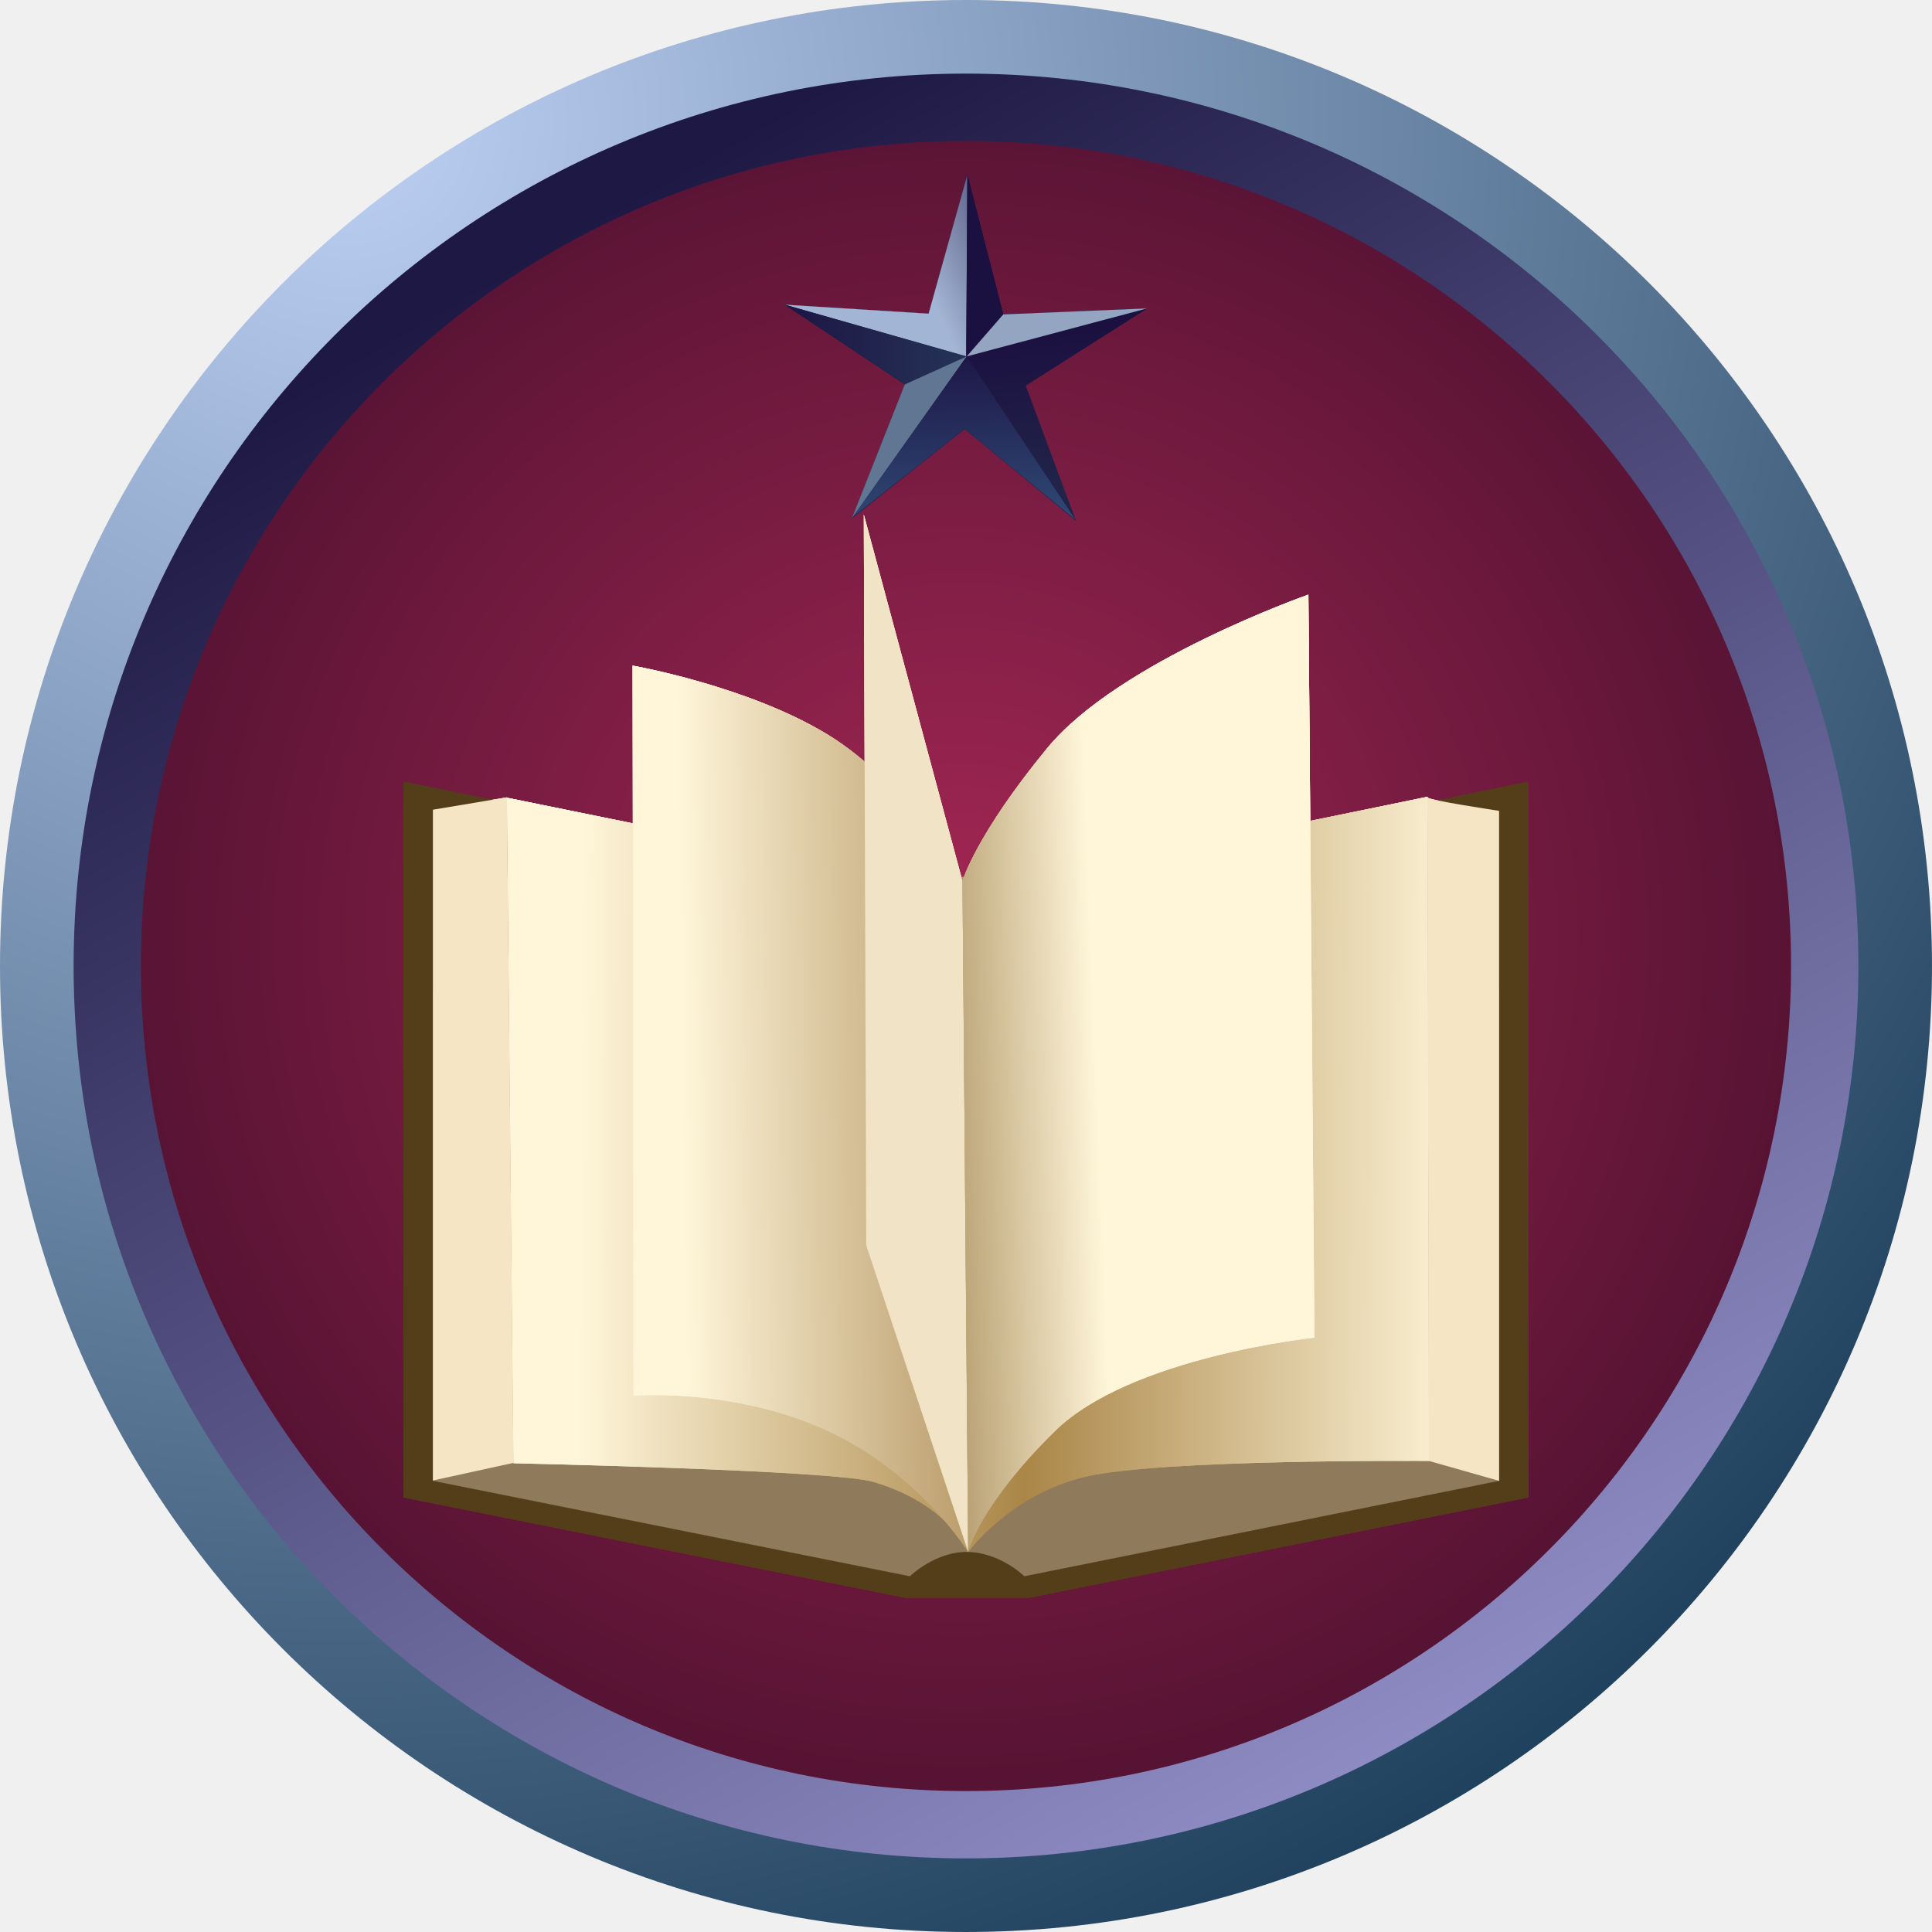
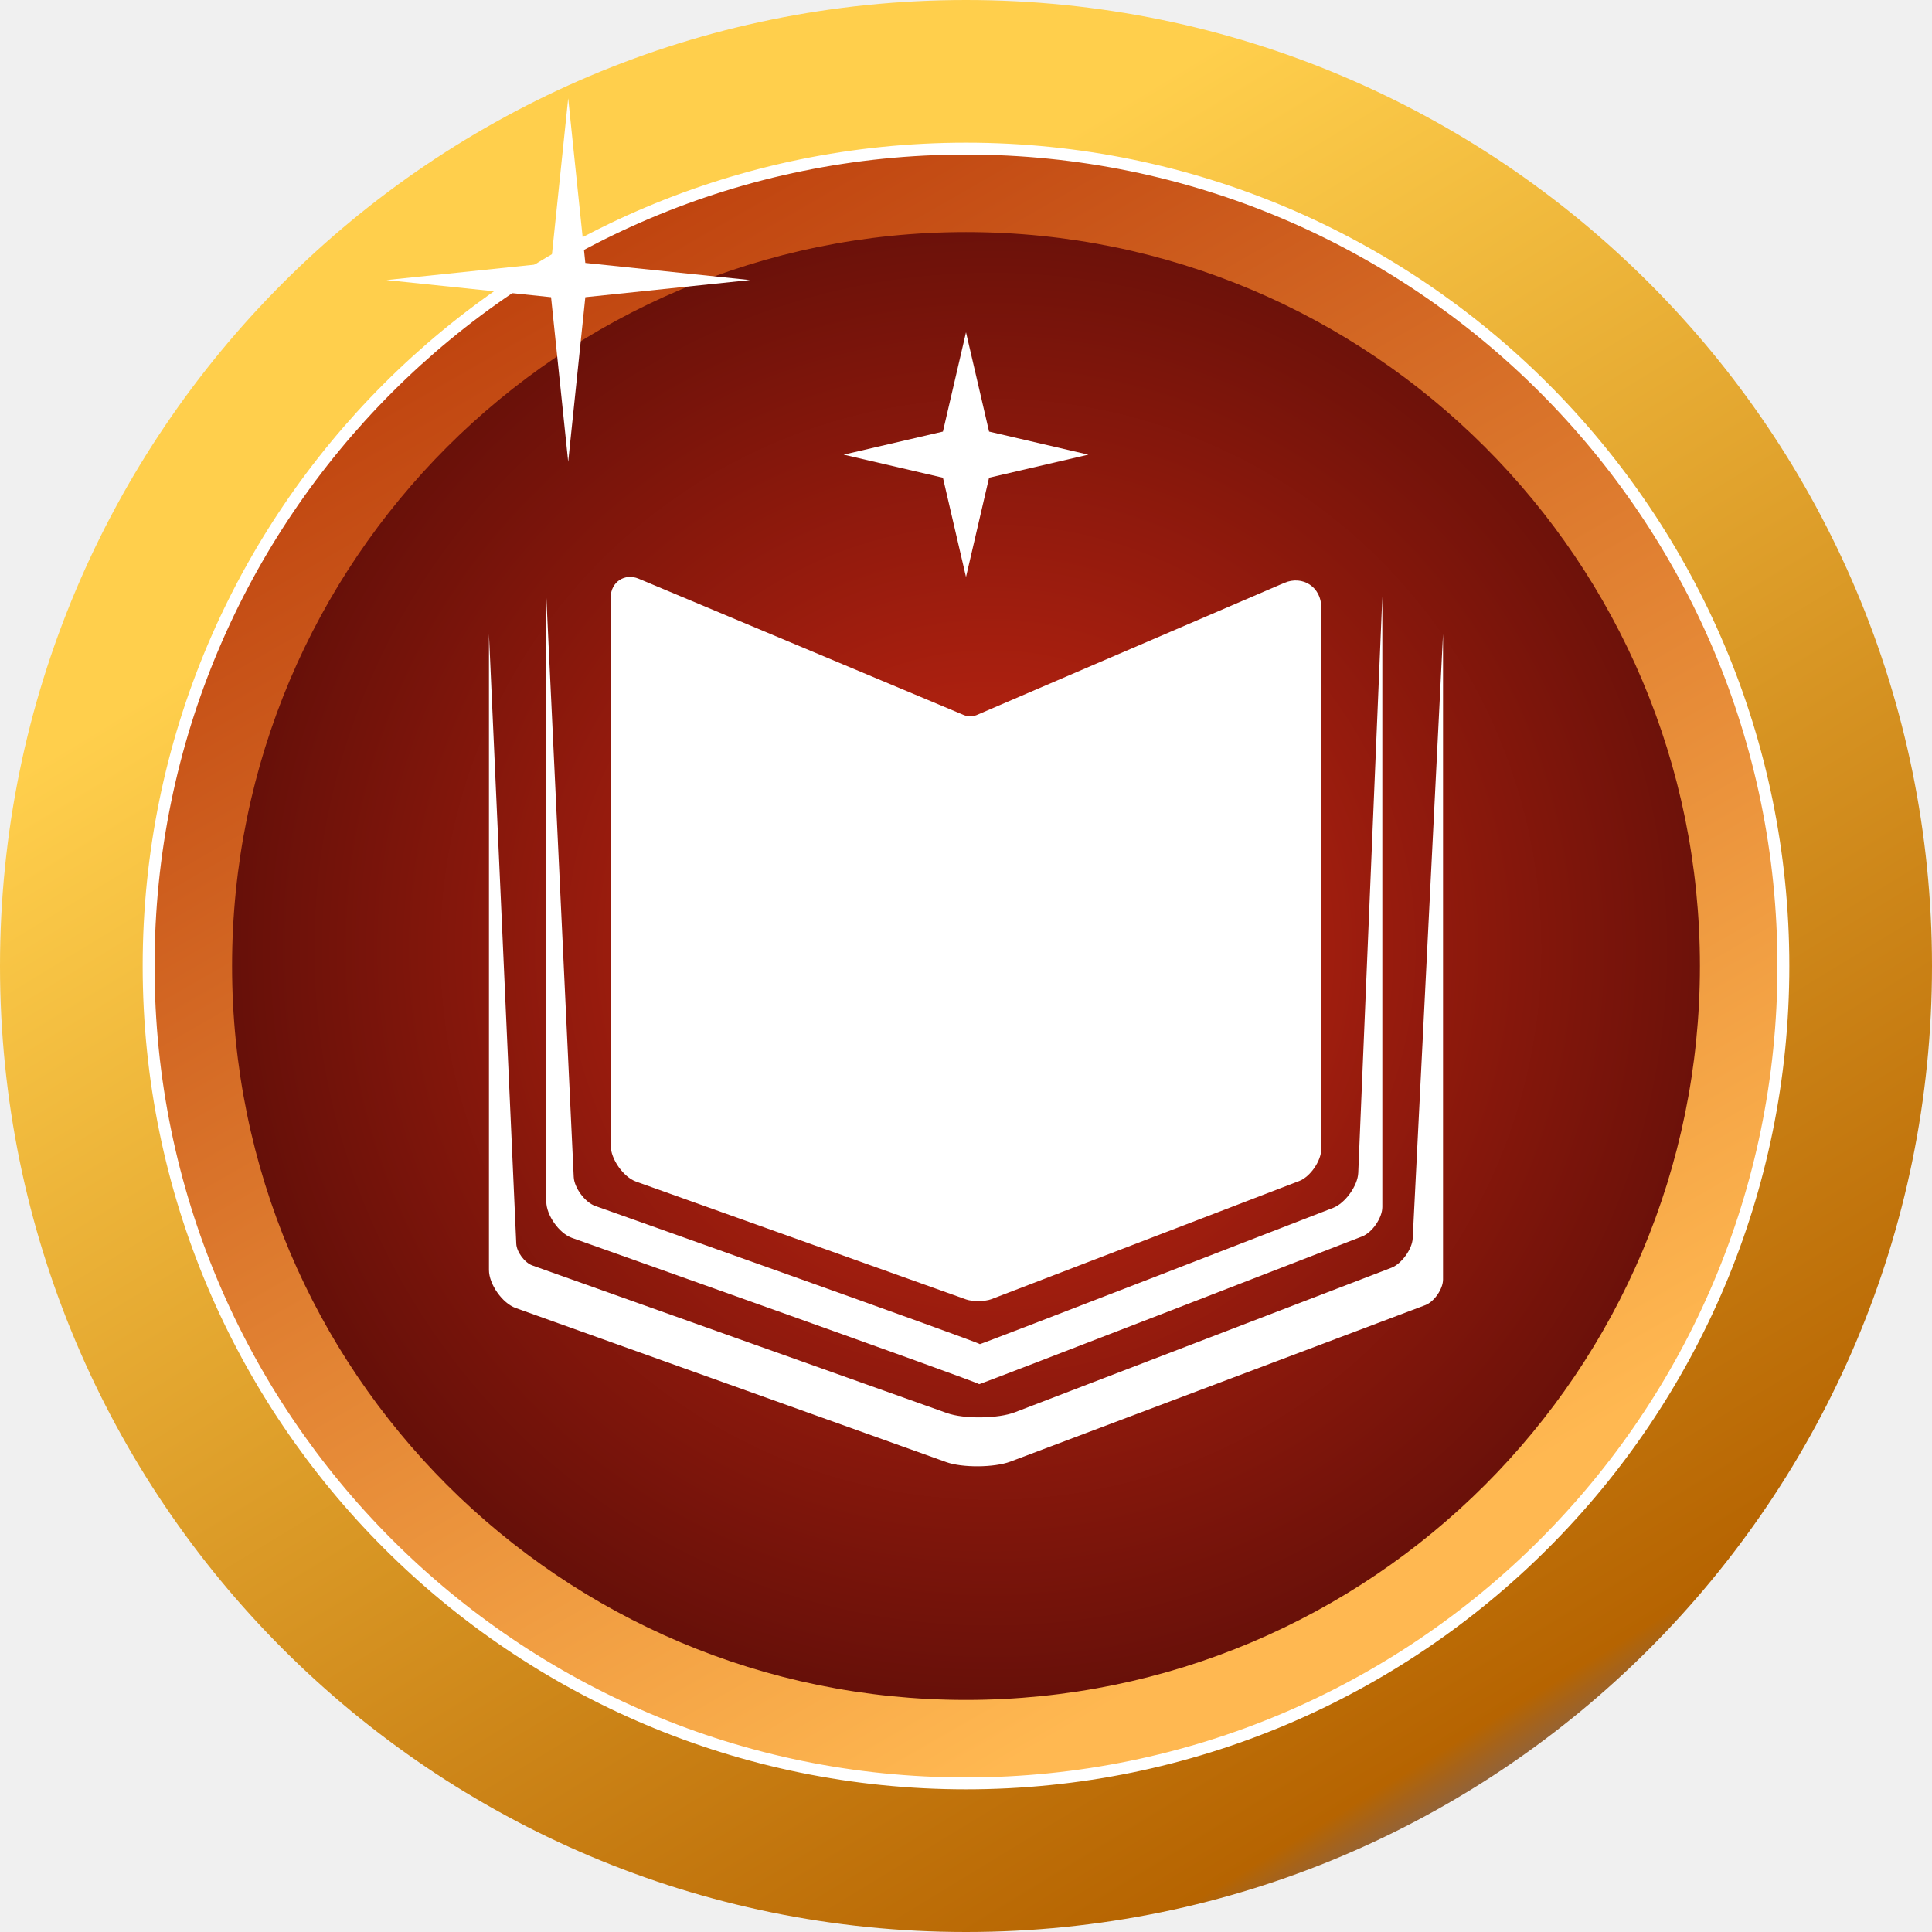
- <svg xmlns="http://www.w3.org/2000/svg" version="1.1" width="266.707" height="266.707" viewBox="1201.338,523.394,266.707,266.707">
-   <defs id="element-1415">
-     <clipPath id="clip-1">
-       <path d="M1201.338,790.101v-266.707h266.707v266.707z" id="element-1416" fill="none" stroke="none" stroke-width="1" stroke-linecap="butt" stroke-linejoin="miter" />
-     </clipPath>
-     <radialGradient cx="1249.443" cy="540.618" r="291.67" gradientUnits="userSpaceOnUse" id="color-1">
-       <stop offset="0" stop-color="#bdd0f4" id="element-1417" />
-       <stop offset="1" stop-color="#173a56" id="element-1418" />
+ <svg xmlns="http://www.w3.org/2000/svg" version="1.1" width="1300.156" height="1300.156" viewBox="153.016,207.459,1300.156,1300.156">
+   <defs id="element-400">
+     <linearGradient x1="580.095" y1="474.475" x2="1212.906" y2="1513.195" gradientUnits="userSpaceOnUse" id="color-1">
+       <stop offset="0" stop-color="#ffcf4c" id="element-401" />
+       <stop offset="0.872" stop-color="#b66401" id="element-402" />
+       <stop offset="0.971" stop-color="#335fcd" id="element-403" />
+       <stop offset="1" stop-color="#747e9a" id="element-404" />
+     </linearGradient>
+     <linearGradient x1="1023.89" y1="1285.759" x2="507.994" y2="387.643" gradientUnits="userSpaceOnUse" id="color-2">
+       <stop offset="0" stop-color="#ffb851" id="element-405" />
+       <stop offset="1" stop-color="#bf430f" id="element-406" />
+     </linearGradient>
+     <radialGradient cx="819.779" cy="846.218" r="741.014" gradientUnits="userSpaceOnUse" id="color-3">
+       <stop offset="0" stop-color="#cd2812" id="element-407" />
+       <stop offset="1" stop-color="#380505" id="element-408" />
    </radialGradient>
-     <linearGradient x1="1281.321" y1="554.558" x2="1403.18" y2="766.67" gradientUnits="userSpaceOnUse" id="color-2">
-       <stop offset="0" stop-color="#1e1944" id="element-1419" />
-       <stop offset="1" stop-color="#908ec6" id="element-1420" />
-     </linearGradient>
-     <radialGradient cx="1334.017" cy="652.452" r="123.31" gradientUnits="userSpaceOnUse" id="color-3">
-       <stop offset="0" stop-color="#a32753" id="element-1421" />
-       <stop offset="1" stop-color="#531232" id="element-1422" />
-     </radialGradient>
-     <linearGradient x1="1341.934" y1="590.688" x2="1339.789" y2="570.092" gradientUnits="userSpaceOnUse" id="color-4">
-       <stop offset="0" stop-color="#212349" id="element-1423" />
-       <stop offset="1" stop-color="#1b1141" id="element-1424" />
-     </linearGradient>
-     <linearGradient x1="1324.668" y1="552.893" x2="1346.645" y2="542.873" gradientUnits="userSpaceOnUse" id="color-5">
-       <stop offset="0" stop-color="#a3b5d4" id="element-1425" />
-       <stop offset="1" stop-color="#1b1141" id="element-1426" />
-     </linearGradient>
-     <linearGradient x1="1351.835" y1="568.619" x2="1335.952" y2="557.32" gradientUnits="userSpaceOnUse" id="color-6">
-       <stop offset="0" stop-color="#1b1141" id="element-1427" />
-       <stop offset="1" stop-color="#1b1141" id="element-1428" />
-     </linearGradient>
-     <linearGradient x1="1354.121" y1="567.973" x2="1305.635" y2="569.004" gradientUnits="userSpaceOnUse" id="color-7">
-       <stop offset="0" stop-color="#2c4a66" id="element-1429" />
-       <stop offset="1" stop-color="#1b1141" id="element-1430" />
-     </linearGradient>
-     <linearGradient x1="1335.76" y1="611.234" x2="1334.402" y2="569.392" gradientUnits="userSpaceOnUse" id="color-8">
-       <stop offset="0" stop-color="#3c6a93" id="element-1431" />
-       <stop offset="1" stop-color="#1b1141" id="element-1432" />
-     </linearGradient>
-     <linearGradient x1="1341.934" y1="590.688" x2="1339.789" y2="570.092" gradientUnits="userSpaceOnUse" id="color-9">
-       <stop offset="0" stop-color="#212349" id="element-1433" />
-       <stop offset="1" stop-color="#1b1141" id="element-1434" />
-     </linearGradient>
-     <linearGradient x1="1324.668" y1="552.893" x2="1346.645" y2="542.873" gradientUnits="userSpaceOnUse" id="color-10">
-       <stop offset="0" stop-color="#a3b5d4" id="element-1435" />
-       <stop offset="1" stop-color="#1b1141" id="element-1436" />
-     </linearGradient>
-     <linearGradient x1="1351.835" y1="568.619" x2="1335.952" y2="557.32" gradientUnits="userSpaceOnUse" id="color-11">
-       <stop offset="0" stop-color="#1b1141" id="element-1437" />
-       <stop offset="1" stop-color="#1b1141" id="element-1438" />
-     </linearGradient>
-     <linearGradient x1="1354.121" y1="567.973" x2="1305.635" y2="569.004" gradientUnits="userSpaceOnUse" id="color-12">
-       <stop offset="0" stop-color="#2c4a66" id="element-1439" />
-       <stop offset="1" stop-color="#1b1141" id="element-1440" />
-     </linearGradient>
-     <linearGradient x1="1335.76" y1="611.234" x2="1334.402" y2="569.392" gradientUnits="userSpaceOnUse" id="color-13">
-       <stop offset="0" stop-color="#3c6a93" id="element-1441" />
-       <stop offset="1" stop-color="#1b1141" id="element-1442" />
-     </linearGradient>
-     <clipPath id="clip-2">
-       <path d="M1257.052,744.001v-149.585h155.272v149.585z" id="element-1443" fill="none" stroke="none" stroke-width="1" stroke-linecap="butt" stroke-linejoin="miter" />
-     </clipPath>
-     <linearGradient x1="1403.768" y1="703.892" x2="1281.064" y2="703.227" gradientUnits="userSpaceOnUse" id="color-14">
-       <stop offset="0" stop-color="#fff6da" id="element-1444" />
-       <stop offset="0.496" stop-color="#aa8648" id="element-1445" />
-       <stop offset="1" stop-color="#fff6da" id="element-1446" />
-     </linearGradient>
-     <linearGradient x1="1295.424" y1="680.476" x2="1360.618" y2="679.558" gradientUnits="userSpaceOnUse" id="color-15">
-       <stop offset="0" stop-color="#fff6da" id="element-1447" />
-       <stop offset="1" stop-color="#8c6122" id="element-1448" />
-     </linearGradient>
-     <linearGradient x1="1353.732" y1="694.709" x2="1318.379" y2="696.086" gradientUnits="userSpaceOnUse" id="color-16">
-       <stop offset="0" stop-color="#fff6da" id="element-1449" />
-       <stop offset="1" stop-color="#87642a" id="element-1450" />
-     </linearGradient>
-     <linearGradient x1="1403.768" y1="703.892" x2="1281.064" y2="703.227" gradientUnits="userSpaceOnUse" id="color-17">
-       <stop offset="0" stop-color="#fff6da" id="element-1451" />
-       <stop offset="0.496" stop-color="#aa8648" id="element-1452" />
-       <stop offset="1" stop-color="#fff6da" id="element-1453" />
-     </linearGradient>
-     <linearGradient x1="1295.424" y1="680.476" x2="1360.618" y2="679.558" gradientUnits="userSpaceOnUse" id="color-18">
-       <stop offset="0" stop-color="#fff6da" id="element-1454" />
-       <stop offset="1" stop-color="#8c6122" id="element-1455" />
-     </linearGradient>
-     <linearGradient x1="1353.732" y1="694.709" x2="1318.379" y2="696.086" gradientUnits="userSpaceOnUse" id="color-19">
-       <stop offset="0" stop-color="#fff6da" id="element-1456" />
-       <stop offset="1" stop-color="#87642a" id="element-1457" />
-     </linearGradient>
-     <linearGradient x1="1403.768" y1="703.892" x2="1281.064" y2="703.227" gradientUnits="userSpaceOnUse" id="color-20">
-       <stop offset="0" stop-color="#fff6da" id="element-1458" />
-       <stop offset="0.496" stop-color="#aa8648" id="element-1459" />
-       <stop offset="1" stop-color="#fff6da" id="element-1460" />
-     </linearGradient>
-     <linearGradient x1="1403.768" y1="703.892" x2="1281.064" y2="703.227" gradientUnits="userSpaceOnUse" id="color-21">
-       <stop offset="0" stop-color="#fff6da" id="element-1461" />
-       <stop offset="0.496" stop-color="#aa8648" id="element-1462" />
-       <stop offset="1" stop-color="#fff6da" id="element-1463" />
-     </linearGradient>
-     <linearGradient x1="1295.424" y1="680.476" x2="1360.618" y2="679.558" gradientUnits="userSpaceOnUse" id="color-22">
-       <stop offset="0" stop-color="#fff6da" id="element-1464" />
-       <stop offset="1" stop-color="#8c6122" id="element-1465" />
-     </linearGradient>
-     <linearGradient x1="1295.424" y1="680.476" x2="1360.618" y2="679.558" gradientUnits="userSpaceOnUse" id="color-23">
-       <stop offset="0" stop-color="#fff6da" id="element-1466" />
-       <stop offset="1" stop-color="#8c6122" id="element-1467" />
-     </linearGradient>
-     <linearGradient x1="1353.732" y1="694.709" x2="1318.379" y2="696.086" gradientUnits="userSpaceOnUse" id="color-24">
-       <stop offset="0" stop-color="#fff6da" id="element-1468" />
-       <stop offset="1" stop-color="#87642a" id="element-1469" />
-     </linearGradient>
-     <linearGradient x1="1353.732" y1="694.709" x2="1318.379" y2="696.086" gradientUnits="userSpaceOnUse" id="color-25">
-       <stop offset="0" stop-color="#fff6da" id="element-1470" />
-       <stop offset="1" stop-color="#87642a" id="element-1471" />
-     </linearGradient>
  </defs>
-   <g fill="none" fill-rule="nonzero" stroke="none" stroke-width="none" stroke-linecap="none" stroke-linejoin="none" stroke-miterlimit="10" stroke-dasharray="" stroke-dashoffset="0" font-family="none" font-weight="none" font-size="none" text-anchor="none" id="element-1472">
-     <g id="element-1473">
-       <g clip-path="url(#clip-1)" id="Group 1">
-         <g id="element-1474" stroke-width="0" stroke-linecap="round" stroke-linejoin="round">
-           <g id="element-1475">
-             <g id="element-1476">
-               <path d="M1201.338,656.747c0,-73.649 59.704,-133.353 133.353,-133.353c73.649,0 133.353,59.704 133.353,133.353c0,73.649 -59.704,133.353 -133.353,133.353c-73.649,0 -133.353,-59.704 -133.353,-133.353z" id="Path 1" fill="url(#color-1)" stroke="#000000" />
-               <path d="M1211.5,656.747c0,-68.036 55.154,-123.191 123.191,-123.191c68.036,0 123.191,55.154 123.191,123.191c0,68.036 -55.154,123.191 -123.191,123.191c-68.036,0 -123.191,-55.154 -123.191,-123.191z" id="element-1477" fill="url(#color-2)" stroke="#000000" />
-               <path d="M1220.794,656.747c0,-62.904 50.994,-113.897 113.897,-113.897c62.904,0 113.897,50.994 113.897,113.897c0,62.904 -50.994,113.897 -113.897,113.897c-62.904,0 -113.897,-50.994 -113.897,-113.897z" id="element-1478" fill="url(#color-3)" stroke="#000000" />
-               <g id="element-1479" stroke="#ff2020">
-                 <path d="M1339.832,566.799l19.863,-0.832l-16.779,10.662l6.929,18.634l-15.325,-12.663l-15.58,12.348l7.308,-18.488l-16.558,-11.002l19.842,1.237l5.347,-19.148z" id="element-1480" fill="url(#color-4)" />
-                 <path d="M1334.721,572.612l-25.032,-7.154l19.842,1.237l5.347,-19.148z" id="element-1481" fill="url(#color-5)" />
-                 <path d="M1339.832,566.799l19.863,-0.832l-24.974,6.645l0.156,-25.065z" id="element-1482" fill="url(#color-6)" />
-                 <path d="M1326.247,576.46l-16.558,-11.002l25.104,7.135z" id="element-1483" fill="url(#color-7)" />
-                 <path d="M1334.792,572.593l-15.853,22.355l7.308,-18.488z" id="element-1484" fill="#617693" />
-                 <path d="M1334.519,582.6l-15.406,12.102l15.679,-22.109l15.003,22.536z" id="element-1485" fill="url(#color-8)" />
-                 <path d="M1339.832,566.799l19.863,-0.832l-24.903,6.626z" id="element-1486" fill="#93a5c0" />
-                 <path d="M1339.832,566.799l19.863,-0.832l-16.779,10.662l6.929,18.634l-15.325,-12.663l-15.58,12.348l7.308,-18.488l-16.558,-11.002l19.842,1.237l5.347,-19.148z" id="element-1487" fill="url(#color-9)" />
-                 <path d="M1334.721,572.612l-25.032,-7.154l19.842,1.237l5.347,-19.148z" id="element-1488" fill="url(#color-10)" />
-                 <path d="M1339.832,566.799l19.863,-0.832l-24.974,6.645l0.156,-25.065z" id="element-1489" fill="url(#color-11)" />
-                 <path d="M1326.247,576.46l-16.558,-11.002l25.104,7.135z" id="element-1490" fill="url(#color-12)" />
-                 <path d="M1334.792,572.593l-15.853,22.355l7.308,-18.488z" id="element-1491" fill="#617693" />
-                 <path d="M1334.519,582.6l-15.406,12.102l15.679,-22.109l15.003,22.536z" id="element-1492" fill="url(#color-13)" />
-                 <path d="M1339.832,566.799l19.863,-0.832l-24.903,6.626z" id="element-1493" fill="#93a5c0" />
-               </g>
-             </g>
-           </g>
-         </g>
+   <g fill="none" fill-rule="nonzero" stroke="none" stroke-width="none" stroke-linecap="round" stroke-linejoin="round" stroke-miterlimit="10" stroke-dasharray="" stroke-dashoffset="0" font-family="none" font-weight="none" font-size="none" text-anchor="none" id="element-409">
+     <g id="element-410">
+       <g id="Group 1">
+         <path d="M153.016,857.536c0,-359.028 291.05,-650.078 650.078,-650.078c359.028,0 650.078,291.05 650.078,650.078c0,359.028 -291.05,650.078 -650.078,650.078c-359.028,0 -650.078,-291.05 -650.078,-650.078z" id="Path 1 1" fill="url(#color-1)" stroke="#000000" stroke-width="0" />
+         <path d="M380.689,837.935c0,-244.113 198.524,-442.005 443.416,-442.005c244.892,0 443.416,197.893 443.416,442.005c0,244.113 -198.524,442.005 -443.416,442.005c-244.892,0 -443.416,-197.893 -443.416,-442.005z" id="element-411" fill="#ffffff" stroke="#000000" stroke-width="0" />
+         <path d="M253.028,857.536c0,-303.793 246.273,-550.066 550.066,-550.066c303.793,0 550.066,246.273 550.066,550.066c0,303.793 -246.273,550.066 -550.066,550.066c-303.793,0 -550.066,-246.273 -550.066,-550.066zM803.094,1345.83c269.677,0 488.294,-218.617 488.294,-488.294c0,-269.677 -218.617,-488.294 -488.294,-488.294c-269.677,0 -488.294,218.617 -488.294,488.294c0,269.677 218.617,488.294 488.294,488.294z" id="CompoundPath 1 1" fill="url(#color-2)" stroke="#ffffff" stroke-width="8" />
+         <path d="M820.188,1081.747c-4.224,1.622 -12.71,1.722 -16.971,0.2l-222.159,-79.328c-8.523,-3.043 -17.045,-15.136 -17.045,-24.186v-369.051c0,-10.181 9.389,-16.425 18.778,-12.489l217.472,91.18l1.581,0.663c2.086,0.875 6.252,0.856 8.33,-0.037l1.585,-0.681l205.471,-88.281c12.472,-5.359 24.944,2.857 24.944,16.432v364.526c0,7.918 -7.392,18.674 -14.785,21.512zM832.958,1191.062c-10.728,4.045 -32.25,4.228 -43.044,0.365l-289.84,-103.722c-9.004,-3.222 -18.008,-16.007 -18.008,-25.57v-428.056l18.38,410.387c0.244,5.459 5.637,12.751 10.785,14.584l279.089,99.363c11.476,4.086 34.324,3.806 45.697,-0.559l253.364,-97.248c6.802,-2.611 13.969,-12.499 14.335,-19.776l20.405,-406.751v434.432c0,6.375 -5.965,15 -11.93,17.25zM537.795,1040.454c-8.571,-3.08 -17.142,-15.267 -17.142,-24.374v-407.257l18.456,390.685c0.344,7.278 7.545,17.02 14.401,19.483c0,0 259.705,92.205 258.893,93.017c-0.812,0.812 237.789,-91.717 237.789,-91.717c8.073,-3.114 16.506,-14.872 16.867,-23.517l16.209,-387.951v410.9c0,7.286 -6.798,17.194 -13.596,19.816c0,0 -258.604,100.279 -257.736,99.411c0.868,-0.868 -274.142,-98.496 -274.142,-98.496zM803.094,1351.44c272.776,0 493.904,-221.128 493.904,-493.904c0,-272.776 -221.128,-493.904 -493.904,-493.904c-272.776,0 -493.904,221.128 -493.904,493.904c0,272.776 221.128,493.904 493.904,493.904z" id="element-412" fill="url(#color-3)" stroke="#000000" stroke-width="0" />
+         <path d="M523.854,384.399l11.531,-110.777l11.531,110.777l110.777,11.531l-110.777,11.531l-11.531,110.777l-11.531,-110.777l-110.777,-11.531z" id="element-413" fill="#ffffff" stroke="#ffffff" stroke-width="0" />
      </g>
    </g>
-     <g id="element-1494">
-       <g clip-path="url(#clip-2)" id="element-1495">
-         <g id="Group 1 1" stroke="#000000" stroke-width="0" stroke-linecap="round" stroke-linejoin="round">
-           <path d="M1343.191,744.003h-16.671l-69.465,-13.893v-98.801l68.274,13.893c0,0 17.465,-0.397 17.465,0c0,0.397 69.533,-13.893 69.533,-13.893v98.801z" id="Path 1 1" fill="#543e1a" />
-           <path d="M1342.748,740.99c0,0 -3.274,-3.236 -7.756,-3.353c-4.482,-0.118 -8.047,3.353 -8.047,3.353l-65.843,-13.169v-67.752l64.715,13.169c0,0 16.555,-0.376 16.555,0c0,0.376 65.908,-13.169 65.908,-13.169v67.752z" id="element-1496" fill="#8f7a5b" />
-           <g id="element-1497" fill="url(#color-14)">
-             <path d="M1398.595,725.071c0,0 -37.422,-0.292 -47.685,2.242c-10.263,2.533 -15.918,10.324 -15.918,10.324c0,0 -2.646,-6.59 -13.064,-9.671c-5.516,-1.631 -49.707,-2.575 -49.707,-2.575l-0.906,-91.873l54.502,11.088c0,0 16.555,-0.376 16.555,0c0,0.376 56.033,-11.222 56.033,-11.222z" id="element-1498" />
-           </g>
-           <path d="M1272.221,725.339l-11.119,2.431v-92.6l10.213,-1.704z" id="element-1499" fill="#f6e5c4" />
-           <g id="element-1500" fill="url(#color-15)">
-             <path d="M1315.305,720.786c-12.88,-5.827 -26.506,-4.737 -26.506,-4.737l-0.124,-100.764c0,0 15.917,2.792 26.957,9.539c11.04,6.747 18.573,20.197 18.573,20.197l0.788,92.616c0,0 -6.808,-11.024 -19.687,-16.851z" id="element-1501" />
-           </g>
-           <path d="M1398.595,725.071c0,0 -0.217,-91.981 -0.217,-91.605c0,0.376 9.902,1.863 9.902,1.863v92.491z" id="element-1502" fill="#f6e5c4" />
-           <path d="M1320.92,695.323l-0.336,-100.906l13.62,50.604l0.788,92.616z" id="element-1503" fill="#f0e3c6" />
-           <g id="element-1504" fill="url(#color-16)">
-             <path d="M1346.95,720.968c10.428,-10.271 35.845,-12.917 35.845,-12.917l-0.838,-102.568c0,0 -26.174,9.178 -36.052,21.192c-9.878,12.014 -11.701,18.345 -11.701,18.345l0.788,92.573c0,0 1.53,-6.355 11.958,-16.626z" id="element-1505" />
-           </g>
-         </g>
-       </g>
-     </g>
-     <path d="M1257.052,744.001v-149.585h155.272v149.585z" id="clip-5 1" fill="none" stroke="none" stroke-width="1" stroke-linecap="butt" stroke-linejoin="miter" />
-     <g stroke="#000000" stroke-width="0" stroke-linecap="round" stroke-linejoin="round" id="element-1506">
-       <g id="element-1507">
-         <path d="M1343.191,744.003h-16.671l-69.465,-13.893v-98.801l68.274,13.893c0,0 17.465,-0.397 17.465,0c0,0.397 69.533,-13.893 69.533,-13.893v98.801z" id="element-1508" fill="#543e1a" />
-         <path d="M1342.748,740.99c0,0 -3.274,-3.236 -7.756,-3.353c-4.482,-0.118 -8.047,3.353 -8.047,3.353l-65.843,-13.169v-67.752l64.715,13.169c0,0 16.555,-0.376 16.555,0c0,0.376 65.908,-13.169 65.908,-13.169v67.752z" id="element-1509" fill="#8f7a5b" />
-         <g id="element-1510" fill="url(#color-17)">
-           <path d="M1398.595,725.071c0,0 -37.422,-0.292 -47.685,2.242c-10.263,2.533 -15.918,10.324 -15.918,10.324c0,0 -2.646,-6.59 -13.064,-9.671c-5.516,-1.631 -49.707,-2.575 -49.707,-2.575l-0.906,-91.873l54.502,11.088c0,0 16.555,-0.376 16.555,0c0,0.376 56.033,-11.222 56.033,-11.222z" id="element-1511" />
-         </g>
-         <path d="M1272.221,725.339l-11.119,2.431v-92.6l10.213,-1.704z" id="element-1512" fill="#f6e5c4" />
-         <g id="element-1513" fill="url(#color-18)">
-           <path d="M1315.305,720.786c-12.88,-5.827 -26.506,-4.737 -26.506,-4.737l-0.124,-100.764c0,0 15.917,2.792 26.957,9.539c11.04,6.747 18.573,20.197 18.573,20.197l0.788,92.616c0,0 -6.808,-11.024 -19.687,-16.851z" id="element-1514" />
-         </g>
-         <path d="M1398.595,725.071c0,0 -0.217,-91.981 -0.217,-91.605c0,0.376 9.902,1.863 9.902,1.863v92.491z" id="element-1515" fill="#f6e5c4" />
-         <path d="M1320.92,695.323l-0.336,-100.906l13.62,50.604l0.788,92.616z" id="element-1516" fill="#f0e3c6" />
-         <g id="element-1517" fill="url(#color-19)">
-           <path d="M1346.95,720.968c10.428,-10.271 35.845,-12.917 35.845,-12.917l-0.838,-102.568c0,0 -26.174,9.178 -36.052,21.192c-9.878,12.014 -11.701,18.345 -11.701,18.345l0.788,92.573c0,0 1.53,-6.355 11.958,-16.626z" id="element-1518" />
-         </g>
-       </g>
-     </g>
-     <path d="M1343.191,744.003h-16.671l-69.465,-13.893v-98.801l68.274,13.893c0,0 17.465,-0.397 17.465,0c0,0.397 69.533,-13.893 69.533,-13.893v98.801z" id="element-1519" fill="#543e1a" stroke="#000000" stroke-width="0" stroke-linecap="round" stroke-linejoin="round" />
-     <path d="M1342.748,740.99c0,0 -3.274,-3.236 -7.756,-3.353c-4.482,-0.118 -8.047,3.353 -8.047,3.353l-65.843,-13.169v-67.752l64.715,13.169c0,0 16.555,-0.376 16.555,0c0,0.376 65.908,-13.169 65.908,-13.169v67.752z" id="element-1520" fill="#8f7a5b" stroke="#000000" stroke-width="0" stroke-linecap="round" stroke-linejoin="round" />
-     <g fill="url(#color-20)" stroke="#000000" stroke-width="0" stroke-linecap="round" stroke-linejoin="round" id="element-1521">
-       <g id="element-1522">
-         <path d="M1398.595,725.071c0,0 -37.422,-0.292 -47.685,2.242c-10.263,2.533 -15.918,10.324 -15.918,10.324c0,0 -2.646,-6.59 -13.064,-9.671c-5.516,-1.631 -49.707,-2.575 -49.707,-2.575l-0.906,-91.873l54.502,11.088c0,0 16.555,-0.376 16.555,0c0,0.376 56.033,-11.222 56.033,-11.222z" id="element-1523" />
-       </g>
-     </g>
-     <g fill="url(#color-21)" stroke="#000000" stroke-width="0" stroke-linecap="round" stroke-linejoin="round" id="element-1524">
-       <path d="M1398.595,725.071c0,0 -37.422,-0.292 -47.685,2.242c-10.263,2.533 -15.918,10.324 -15.918,10.324c0,0 -2.646,-6.59 -13.064,-9.671c-5.516,-1.631 -49.707,-2.575 -49.707,-2.575l-0.906,-91.873l54.502,11.088c0,0 16.555,-0.376 16.555,0c0,0.376 56.033,-11.222 56.033,-11.222z" id="element-1525" />
-     </g>
-     <path d="M1272.221,725.339l-11.119,2.431v-92.6l10.213,-1.704z" id="element-1526" fill="#f6e5c4" stroke="#000000" stroke-width="0" stroke-linecap="round" stroke-linejoin="round" />
-     <g fill="url(#color-22)" stroke="#000000" stroke-width="0" stroke-linecap="round" stroke-linejoin="round" id="element-1527">
-       <g id="element-1528">
-         <path d="M1315.305,720.786c-12.88,-5.827 -26.506,-4.737 -26.506,-4.737l-0.124,-100.764c0,0 15.917,2.792 26.957,9.539c11.04,6.747 18.573,20.197 18.573,20.197l0.788,92.616c0,0 -6.808,-11.024 -19.687,-16.851z" id="element-1529" />
-       </g>
-     </g>
-     <g fill="url(#color-23)" stroke="#000000" stroke-width="0" stroke-linecap="round" stroke-linejoin="round" id="element-1530">
-       <path d="M1315.305,720.786c-12.88,-5.827 -26.506,-4.737 -26.506,-4.737l-0.124,-100.764c0,0 15.917,2.792 26.957,9.539c11.04,6.747 18.573,20.197 18.573,20.197l0.788,92.616c0,0 -6.808,-11.024 -19.687,-16.851z" id="element-1531" />
-     </g>
-     <path d="M1398.595,725.071c0,0 -0.217,-91.981 -0.217,-91.605c0,0.376 9.902,1.863 9.902,1.863v92.491z" id="element-1532" fill="#f6e5c4" stroke="#000000" stroke-width="0" stroke-linecap="round" stroke-linejoin="round" />
-     <path d="M1320.92,695.323l-0.336,-100.906l13.62,50.604l0.788,92.616z" id="element-1533" fill="#f0e3c6" stroke="#000000" stroke-width="0" stroke-linecap="round" stroke-linejoin="round" />
-     <g fill="url(#color-24)" stroke="#000000" stroke-width="0" stroke-linecap="round" stroke-linejoin="round" id="element-1534">
-       <g id="element-1535">
-         <path d="M1346.95,720.968c10.428,-10.271 35.845,-12.917 35.845,-12.917l-0.838,-102.568c0,0 -26.174,9.178 -36.052,21.192c-9.878,12.014 -11.701,18.345 -11.701,18.345l0.788,92.573c0,0 1.53,-6.355 11.958,-16.626z" id="element-1536" />
-       </g>
-     </g>
-     <g fill="url(#color-25)" stroke="#000000" stroke-width="0" stroke-linecap="round" stroke-linejoin="round" id="element-1537">
-       <path d="M1346.95,720.968c10.428,-10.271 35.845,-12.917 35.845,-12.917l-0.838,-102.568c0,0 -26.174,9.178 -36.052,21.192c-9.878,12.014 -11.701,18.345 -11.701,18.345l0.788,92.573c0,0 1.53,-6.355 11.958,-16.626z" id="element-1538" />
-     </g>
+     <path d="M787.568,497.9l15.526,-66.812l15.526,66.812l66.812,15.526l-66.812,15.526l-15.526,66.812l-15.526,-66.812l-66.812,-15.526z" id="Path 1" fill="#ffffff" stroke="#000000" stroke-width="0" />
  </g>
</svg>
